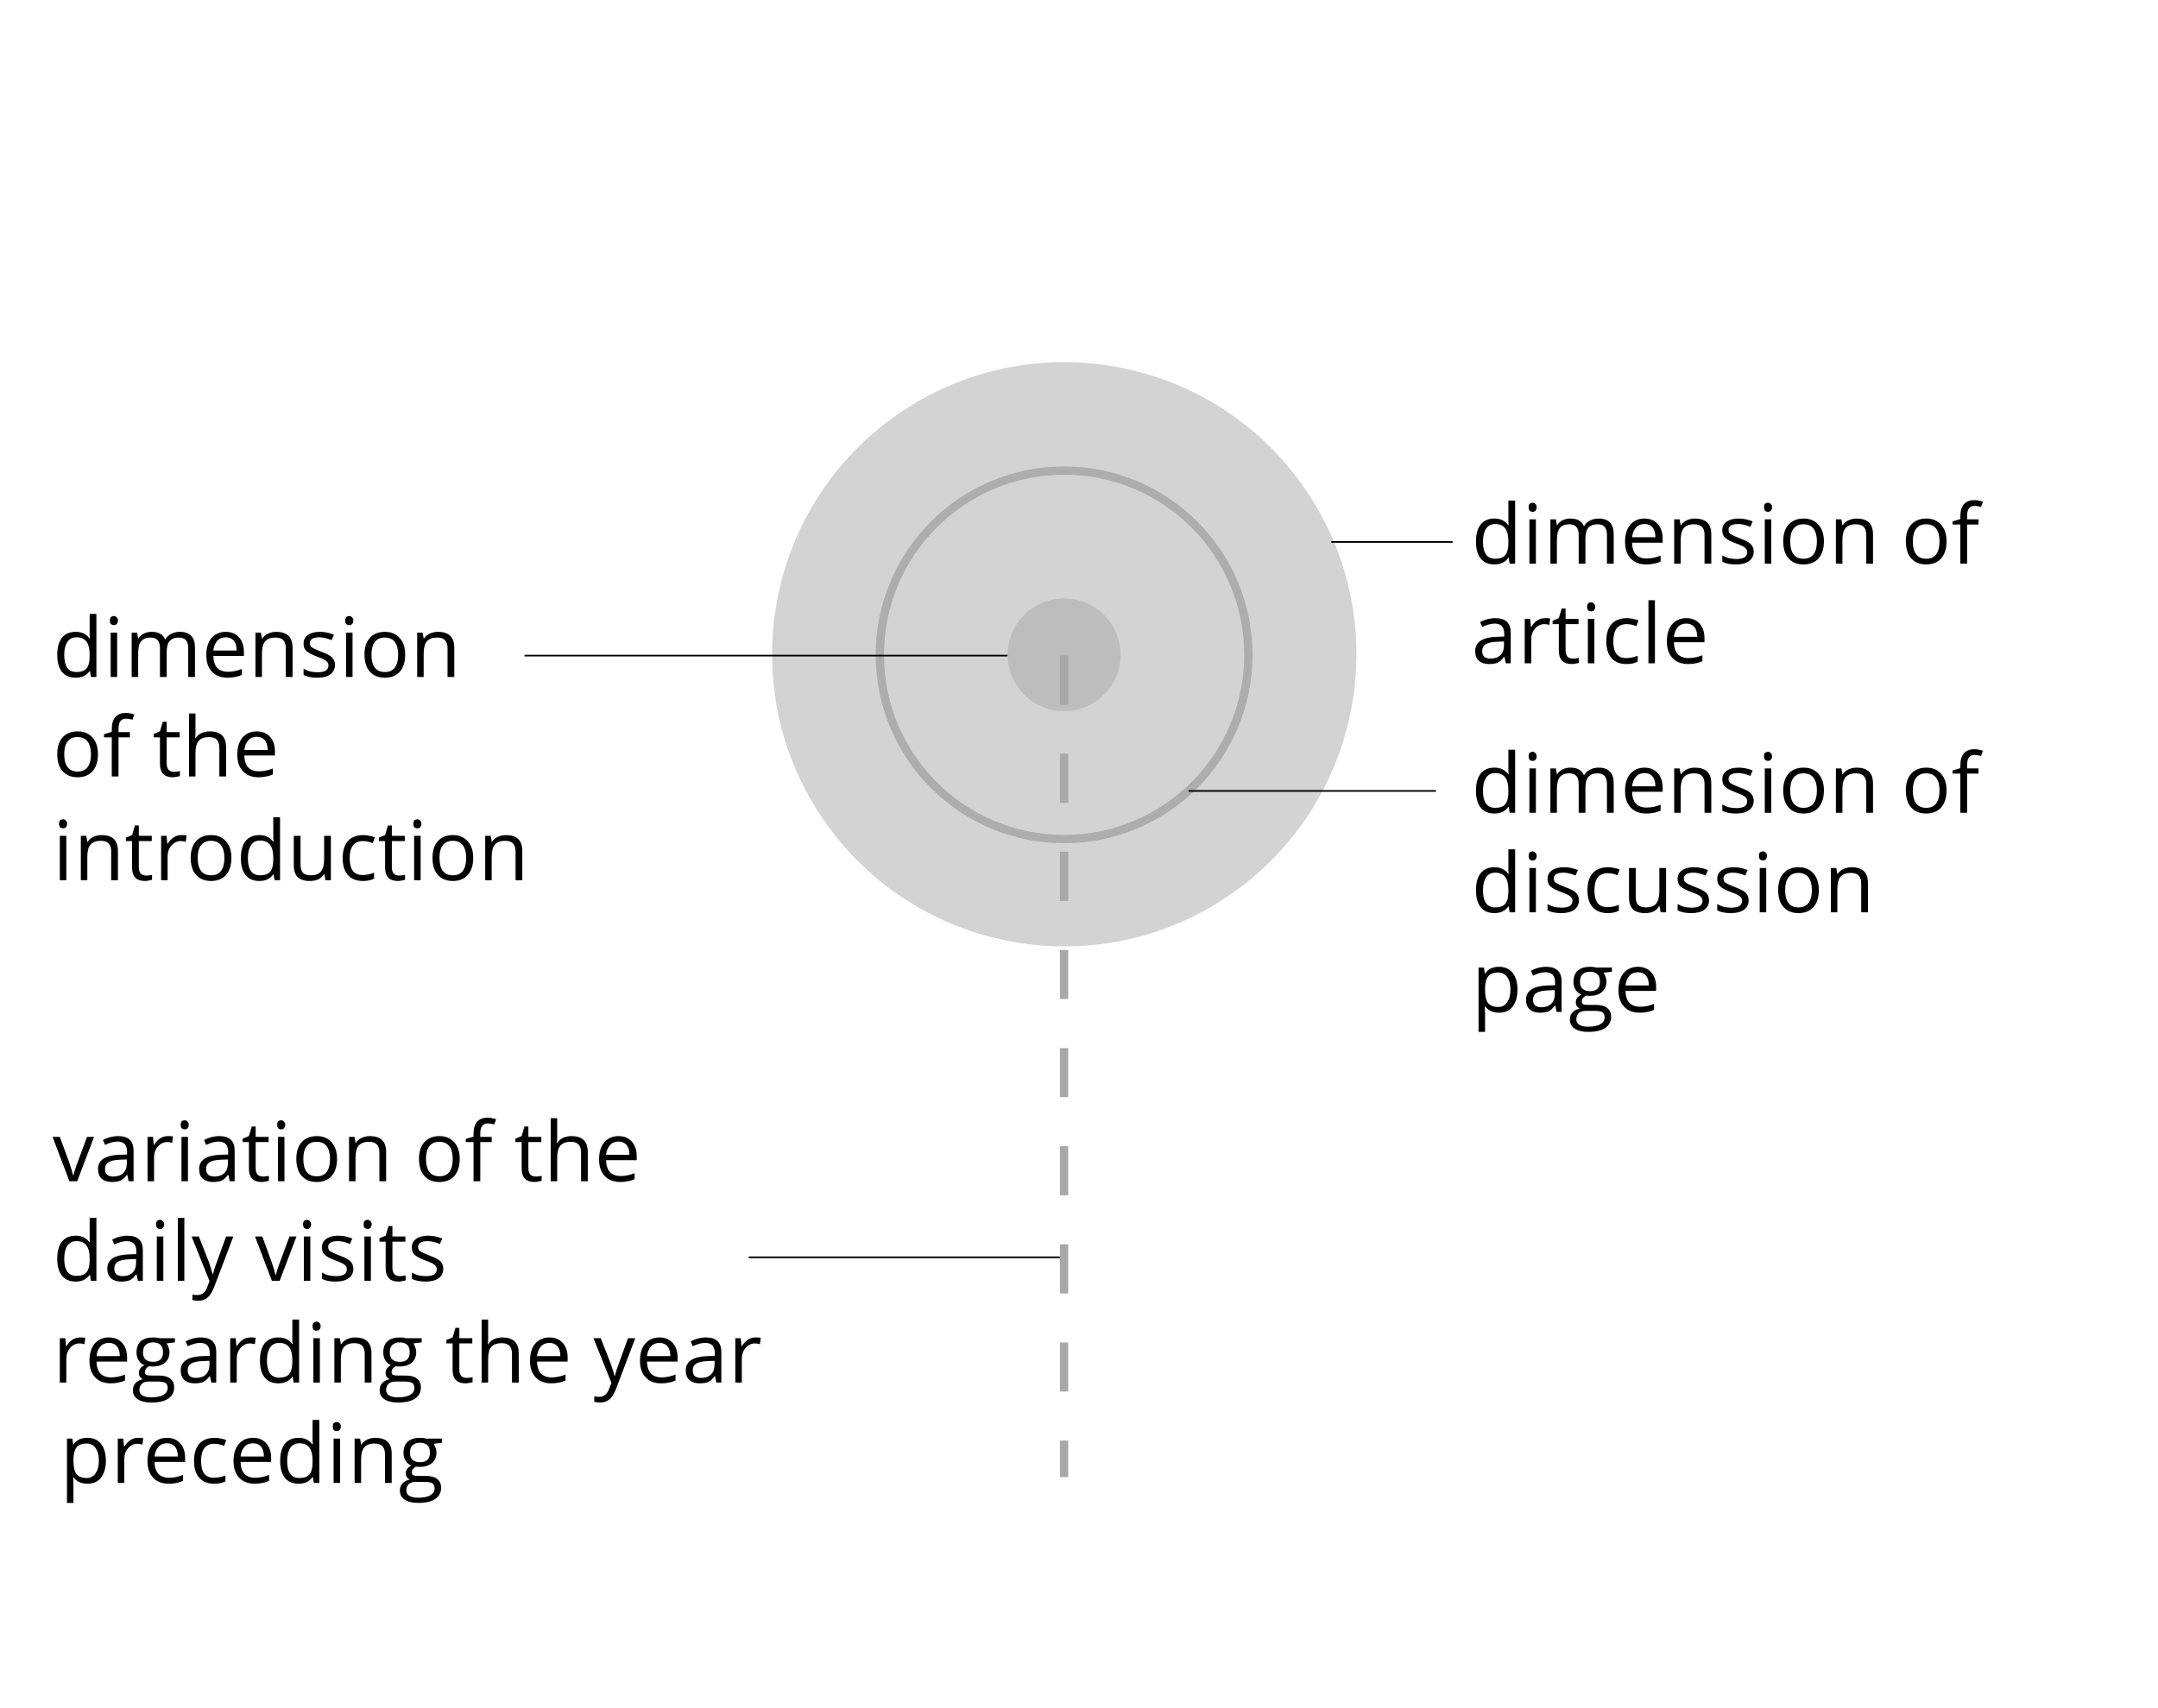
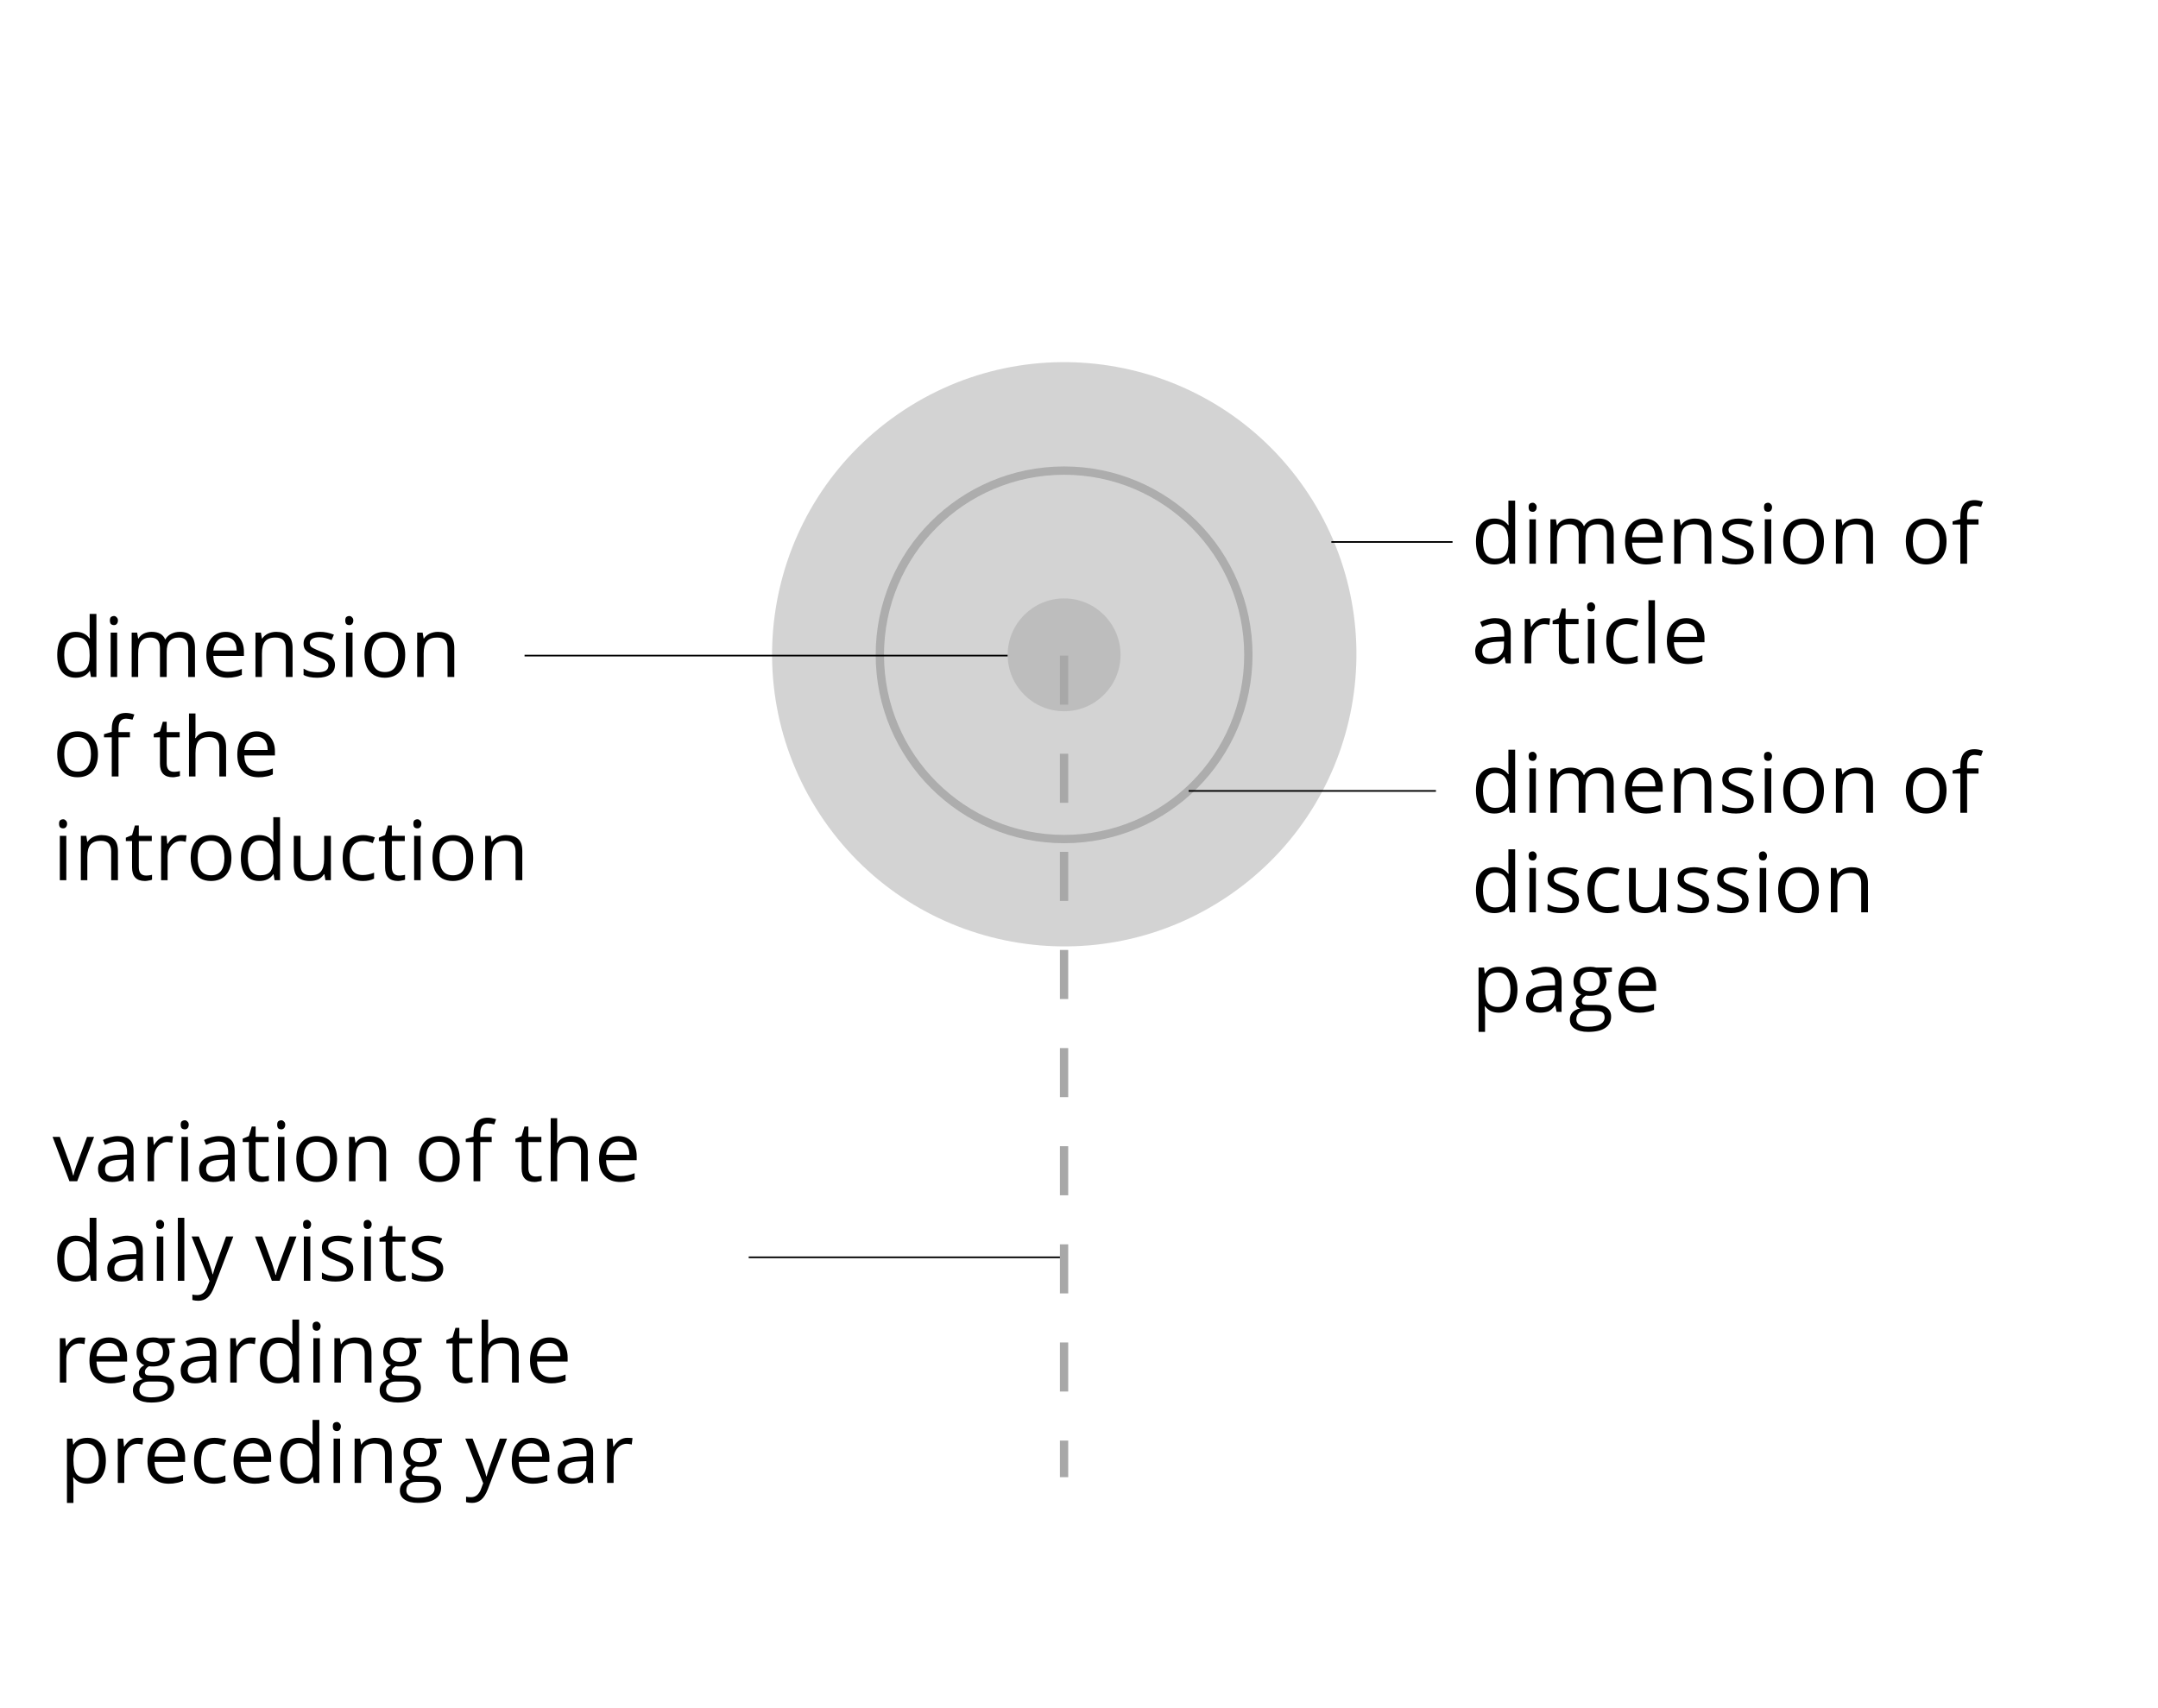
<svg xmlns="http://www.w3.org/2000/svg" version="1.1" id="Livello_1" x="0px" y="0px" viewBox="0 0 130 102.9" style="enable-background:new 0 0 130 102.9;" xml:space="preserve">
  <defs id="defs79" />
  <style type="text/css" id="style2">
	.st0{opacity:0.5;fill:#A8A8A8;enable-background:new    ;}
	.st1{opacity:0.9;fill:none;stroke:#A8A8A8;stroke-width:0.5;enable-background:new    ;}
	.st2{font-family:'OpenSans';}
	.st3{font-size:5px;}
	.st4{fill:none;stroke:#000000;stroke-width:0.1;stroke-miterlimit:10;}
	.st5{enable-background:new    ;}
	.st6{opacity:0.9;enable-background:new    ;}
	.st7{fill:none;stroke:#A8A8A8;stroke-width:0.5;stroke-dasharray:2.956,2.956;}
</style>
  <g transform="translate(560.8027,694.054)" id="g48">
    <ellipse transform="matrix(0.8222 -0.5692 0.5692 0.8222 284.2942 -399.1431)" class="st0" cx="-496.7" cy="-654.6" rx="17.6" ry="17.6" id="ellipse4" />
    <circle class="st0" cx="-496.7" cy="-654.6" r="3.4" id="circle6" />
    <circle class="st1" cx="-496.7" cy="-654.6" r="11.1" id="circle8" />
    <text transform="translate(-472.1701,-660.0921)" class="st2 st3" id="text10">dimension of </text>
    <text transform="translate(-472.1701,-654.0921)" class="st2 st3" id="text12">article</text>
    <line class="st4" x1="-480.6" y1="-661.4" x2="-473.3" y2="-661.4" id="line14" />
    <text transform="translate(-472.1701,-689.6609)" class="st5" id="text24" style="line-height:0.4;white-space:pre;inline-size:42.314;display:inline" xml:space="preserve" />
    <text transform="translate(-472.1701,-645.0852)" class="st2 st3" id="text28">dimension of </text>
    <text transform="translate(-472.1701,-639.0852)" class="st2 st3" id="text30">discussion</text>
    <text transform="translate(-472.1701,-633.0852)" class="st2 st3" id="text32">page</text>
    <line class="st4" x1="-489.2" y1="-646.4" x2="-474.3" y2="-646.4" id="line34" />
    <text transform="translate(-557.6358,-653.2667)" class="st2 st3" id="text38">dimension </text>
    <text transform="translate(-557.6358,-647.2706)" class="st2 st3" id="text40">
      <tspan id="tspan341" x="0" y="0">of the</tspan>
      <tspan id="tspan343" x="0" y="6.25">introduction</tspan>
    </text>
    <text transform="translate(-557.6358,-622.8849)" class="st2 st3" id="text42">variation of the</text>
    <text transform="translate(-557.6358,-616.8849)" class="st2 st3" id="text44">daily visits</text>
    <line class="st4" x1="-515.7" y1="-618.3" x2="-496.7" y2="-618.3" id="line46" />
  </g>
  <line class="st7" x1="64.1" y1="39.5" x2="64.1" y2="89" id="line54" />
-   <text transform="translate(3.1669,83.3005)" class="st2 st3" id="text56">regarding the year</text>
-   <text transform="matrix(1 0 0 1 3.596 89.348)" class="st2 st3" id="text58">preceding</text>
+   <text transform="translate(3.1669,83.3005)" class="st2 st3" id="text56">regarding the</text>
+   <text transform="matrix(1 0 0 1 3.596 89.348)" class="st2 st3" id="text58">preceding year</text>
  <line class="st4" x1="31.6" y1="39.5" x2="60.7" y2="39.5" id="line74" />
</svg>
